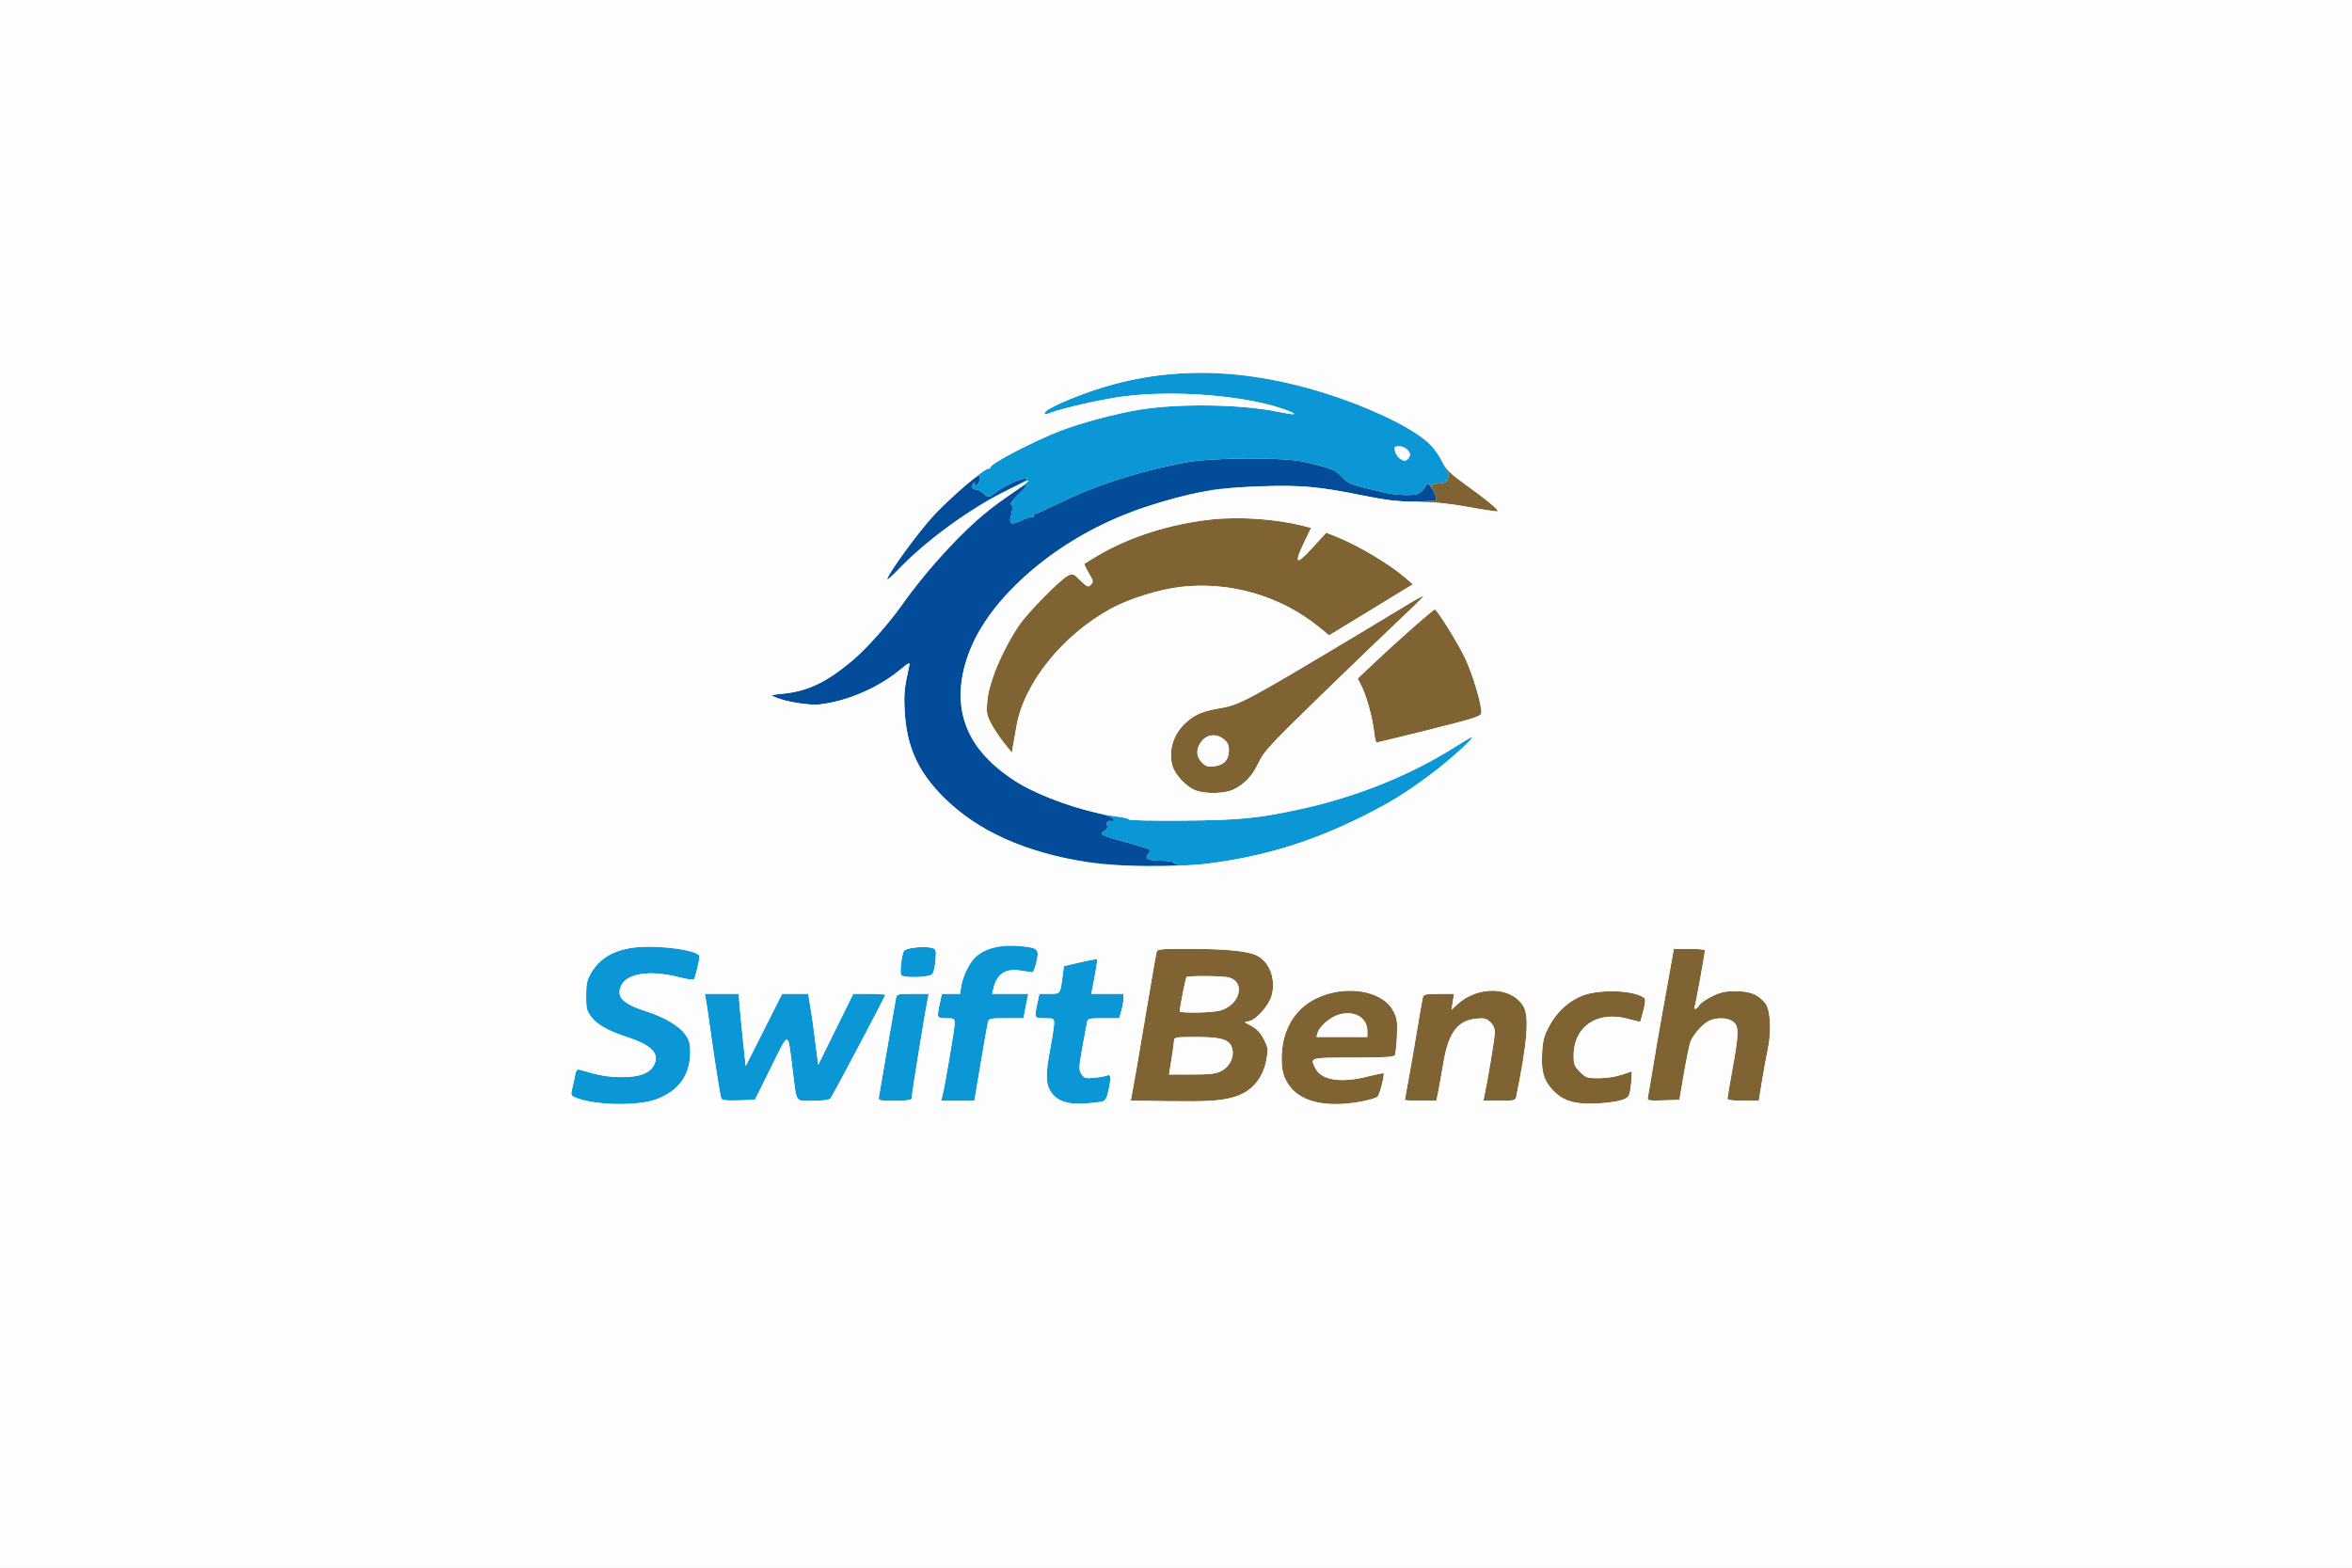
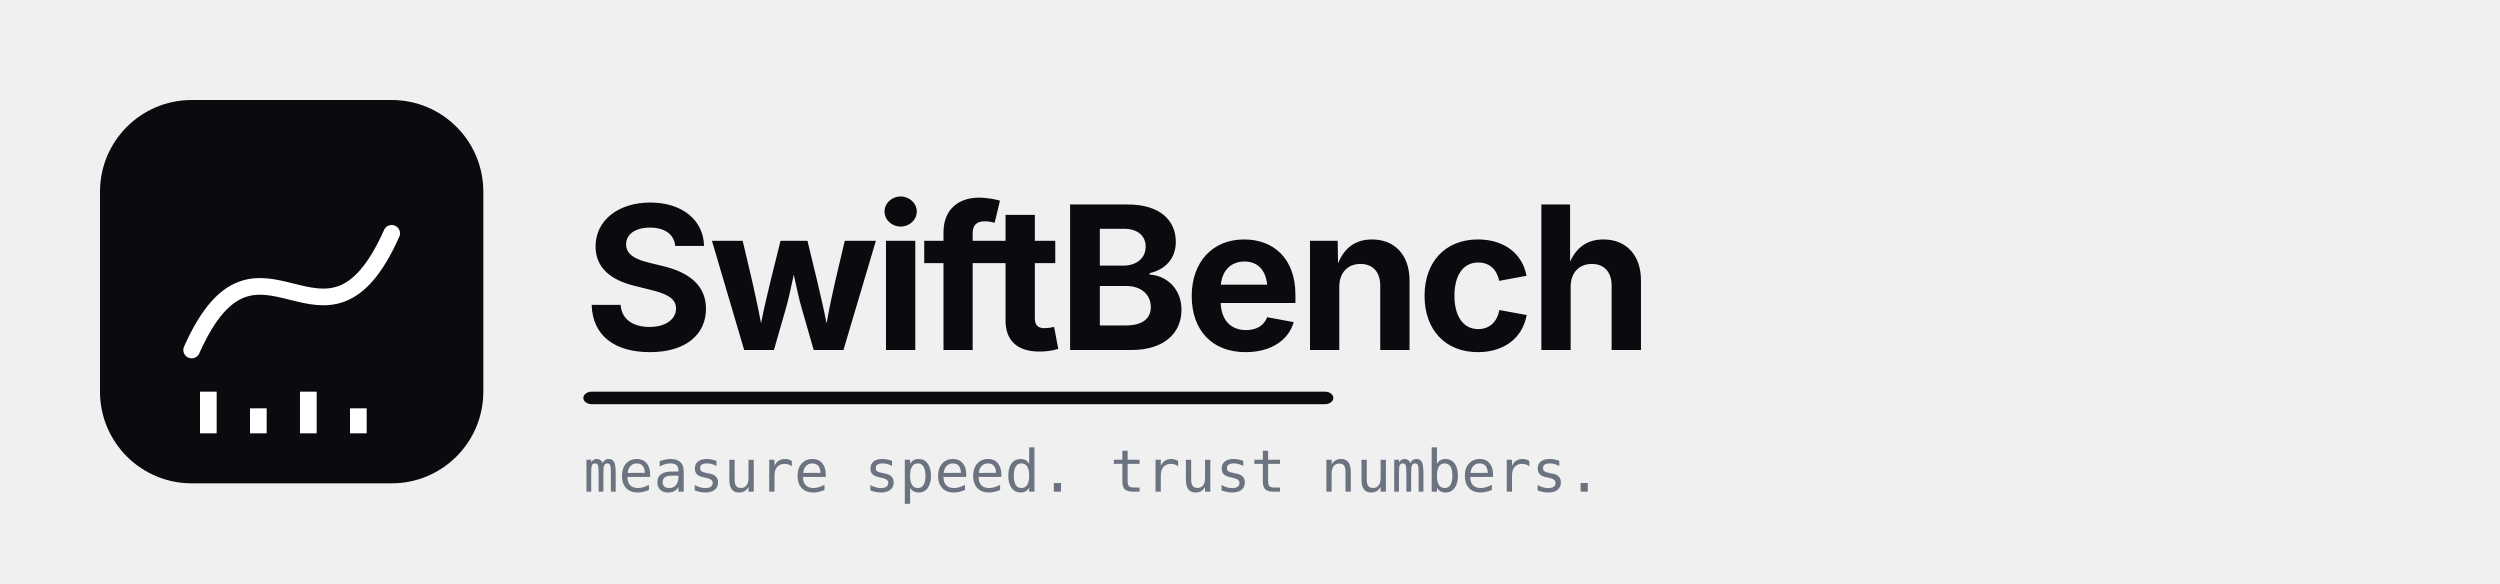
- <svg xmlns="http://www.w3.org/2000/svg" width="1254" height="836" viewBox="0 0 1254 836">
-   <g>
-     <path d="M 628.50 461.29 C629.60,461.55 621.95,461.78 611.50,461.79 C564.75,461.86 526.96,449.05 502.97,425.04 C489.52,411.58 483.47,398.28 482.38,379.81 C481.82,370.40 482.14,366.94 484.64,355.64 C485.26,352.86 485.11,352.92 478.89,357.96 C467.55,367.13 450.92,374.15 436.97,375.65 C431.33,376.25 419.33,374.33 413.50,371.89 C410.57,370.66 410.65,370.62 417.00,369.98 C430.67,368.62 440.35,364.05 454.35,352.34 C461.79,346.11 473.42,333.11 480.57,323.00 C492.58,306.03 507.91,288.65 520.77,277.40 C529.37,269.89 546.85,257.52 547.69,258.36 C547.95,258.61 545.88,260.98 543.09,263.61 C539.87,266.65 538.43,268.65 539.16,269.10 C539.97,269.60 540.01,270.91 539.32,273.66 C537.77,279.73 538.43,280.23 544.49,277.55 C547.44,276.24 550.11,275.44 550.42,275.76 C550.74,276.07 551.00,275.81 551.00,275.17 C551.00,274.52 551.45,274.00 551.99,274.00 C552.54,274.00 558.95,271.10 566.24,267.56 C584.99,258.45 608.74,250.91 632.50,246.54 C646.78,243.91 684.77,243.78 695.50,246.32 C710.19,249.81 712.08,250.56 715.45,254.24 C719.02,258.13 719.66,258.37 739.26,262.90 C741.88,263.50 746.70,264.00 749.97,264.00 C754.93,264.00 756.31,263.60 758.35,261.56 C759.69,260.22 760.54,258.87 760.23,258.56 C759.92,258.25 760.30,258.01 761.08,258.01 C762.71,258.02 766.68,265.65 765.62,266.71 C765.23,267.10 759.87,267.43 753.71,267.44 C745.00,267.46 739.04,266.76 727.00,264.30 C703.41,259.49 693.78,258.61 672.34,259.33 C661.98,259.67 650.12,260.58 646.00,261.35 C600.00,269.92 564.96,287.48 538.23,315.36 C515.88,338.69 507.33,364.92 514.99,386.72 C522.55,408.23 547.77,424.89 586.42,433.90 C590.22,434.78 593.53,436.08 593.76,436.79 C594.00,437.49 593.81,438.00 593.34,437.91 C590.80,437.46 589.81,438.15 590.29,440.01 C590.64,441.35 590.17,442.37 588.88,443.06 C585.92,444.65 587.21,445.51 596.22,447.96 C600.77,449.20 606.67,450.89 609.31,451.71 C614.01,453.17 614.08,453.25 612.35,455.16 C609.91,457.86 611.84,458.96 619.05,458.98 C622.10,458.99 625.03,459.41 625.55,459.90 C626.07,460.40 627.40,461.02 628.50,461.29 ZM 499.00 285.80 C493.77,289.96 485.79,297.05 481.25,301.55 C476.71,306.06 473.00,309.36 473.00,308.90 C473.00,306.34 490.79,282.20 498.92,273.72 C506.88,265.43 517.45,256.09 521.58,253.71 C522.79,253.02 522.83,255.84 521.64,257.77 C520.64,259.39 518.67,259.37 519.60,257.75 C520.00,257.06 519.94,256.85 519.46,257.28 C517.78,258.81 518.17,261.00 520.13,261.00 C521.20,261.00 523.05,261.90 524.23,263.00 C526.93,265.51 527.23,265.50 530.67,262.73 C534.42,259.71 542.90,255.58 545.90,255.31 L 548.31 255.10 L 546.19 256.58 C545.02,257.40 540.56,259.71 536.28,261.72 C526.11,266.50 510.85,276.35 499.00,285.80 Z" fill="rgb(3,76,154)" />
-     <path d="M 763.45 260.39 C762.59,259.04 761.68,258.02 761.08,258.01 C760.30,258.01 759.92,258.25 760.23,258.56 C760.54,258.87 759.69,260.22 758.35,261.56 C756.31,263.60 754.93,264.00 749.97,264.00 C746.70,264.00 741.88,263.50 739.26,262.90 C719.66,258.37 719.02,258.13 715.45,254.24 C712.08,250.56 710.19,249.81 695.50,246.32 C684.77,243.78 646.78,243.91 632.50,246.54 C608.74,250.91 584.99,258.45 566.24,267.56 C558.95,271.10 552.54,274.00 551.99,274.00 C551.45,274.00 551.00,274.52 551.00,275.17 C551.00,275.81 550.74,276.07 550.42,275.76 C550.11,275.44 547.44,276.24 544.49,277.55 C538.43,280.23 537.77,279.73 539.32,273.66 C540.01,270.91 539.97,269.60 539.16,269.10 C538.43,268.65 539.87,266.65 543.09,263.61 C545.88,260.98 547.95,258.61 547.69,258.36 C547.35,258.01 544.20,259.89 540.03,262.74 C552.70,253.83 550.85,254.48 535.34,262.37 C523.72,268.28 511.00,276.52 499.78,285.18 C511.51,275.93 526.33,266.40 536.28,261.72 C540.56,259.71 545.02,257.40 546.19,256.58 L 548.31 255.10 L 545.90 255.31 C542.90,255.58 534.42,259.71 530.67,262.73 C527.23,265.50 526.93,265.51 524.23,263.00 C523.05,261.90 521.20,261.00 520.13,261.00 C518.17,261.00 517.78,258.81 519.46,257.28 C519.94,256.85 520.00,257.06 519.60,257.75 C518.67,259.37 520.64,259.39 521.64,257.77 C522.83,255.84 522.79,253.02 521.58,253.71 C520.46,254.36 518.88,255.51 517.00,257.01 C521.88,252.92 525.80,250.00 526.72,250.00 C527.42,250.00 528.00,249.66 528.00,249.25 C528.01,247.26 551.48,235.04 565.76,229.59 C576.62,225.45 594.33,220.71 607.00,218.56 C627.78,215.04 661.73,215.51 681.32,219.58 C690.54,221.50 692.49,221.29 686.66,219.01 C666.20,211.02 626.06,207.66 597.78,211.56 C587.03,213.04 566.70,217.63 560.68,219.92 C557.29,221.22 557.00,221.24 557.00,220.16 C557.00,217.83 578.75,208.90 595.01,204.56 C637.34,193.25 686.74,198.91 735.36,220.64 C754.79,229.32 764.96,237.13 769.14,246.59 C770.19,248.97 771.45,251.16 771.94,251.46 C772.43,251.76 772.50,253.24 772.10,254.75 C771.47,257.12 770.79,257.54 767.18,257.81 C763.62,258.07 762.64,258.38 763.45,260.39 ZM 411.11 569.13 L 402.50 586.50 L 393.73 586.79 C387.25,587.00 384.86,586.74 384.56,585.79 C383.87,583.58 381.08,566.13 378.99,551.00 C377.89,543.03 376.72,535.04 376.39,533.25 L 375.78 530.00 L 393.82 530.00 L 394.52 538.25 C394.90,542.79 395.75,551.45 396.40,557.50 L 397.59 568.50 L 417.01 530.00 L 430.91 530.00 L 431.52 533.75 C431.86,535.81 432.33,538.62 432.56,540.00 C433.00,542.58 433.10,543.32 435.08,558.67 L 436.26 567.83 L 445.59 548.92 L 454.92 530.00 L 463.46 530.00 C468.16,530.00 472.00,530.25 472.00,530.55 C472.00,531.35 443.98,584.29 442.78,585.75 C442.11,586.57 438.87,587.00 433.40,587.00 C432.48,587.00 431.66,587.02 430.92,587.03 C428.51,587.09 427.02,587.12 426.01,586.44 C424.06,585.12 423.92,581.14 422.47,569.50 C421.23,559.66 420.82,554.65 419.57,554.43 C418.45,554.23 416.65,557.89 412.98,565.35 C412.40,566.52 411.78,567.78 411.11,569.13 ZM 628.50 461.29 C627.40,461.02 626.07,460.40 625.55,459.90 C625.03,459.41 622.10,458.99 619.05,458.98 C611.84,458.96 609.91,457.86 612.35,455.16 C614.08,453.25 614.01,453.17 609.31,451.71 C606.67,450.89 600.77,449.20 596.22,447.96 C587.21,445.51 585.92,444.65 588.88,443.06 C590.17,442.37 590.64,441.35 590.29,440.01 C589.81,438.15 590.80,437.46 593.34,437.91 C593.81,438.00 594.00,437.49 593.76,436.79 C593.53,436.08 590.22,434.78 586.42,433.90 C575.66,431.39 565.94,428.29 557.35,424.65 C569.84,429.82 584.85,434.17 596.25,435.54 C599.41,435.92 602.00,436.59 602.00,437.04 C602.00,437.48 614.94,437.74 630.75,437.61 C661.32,437.35 671.08,436.39 694.00,431.35 C723.34,424.90 751.87,413.41 775.36,398.59 C780.23,395.52 784.49,393.00 784.82,393.00 C786.54,393.00 773.13,405.20 763.50,412.41 C749.33,423.01 741.41,427.90 725.89,435.63 C699.23,448.91 674.02,456.62 644.70,460.45 C628.21,462.61 596.16,462.39 581.00,460.02 C577.90,459.53 574.88,459.00 571.92,458.41 C547.65,453.95 527.05,445.15 511.11,432.34 C508.25,430.04 505.53,427.61 502.97,425.04 C505.53,427.60 508.24,430.03 511.11,432.34 C526.67,444.83 546.73,453.43 571.92,458.41 C584.22,460.67 597.46,461.81 611.50,461.79 C621.95,461.78 629.60,461.55 628.50,461.29 ZM 350.42 586.04 C340.18,590.04 316.25,589.52 306.34,585.09 C304.41,584.23 304.28,583.73 305.12,580.31 C305.63,578.22 306.33,575.03 306.66,573.23 C307.11,570.83 307.70,570.08 308.88,570.42 C319.93,573.62 323.72,574.30 330.99,574.39 C340.84,574.52 346.62,572.35 348.82,567.71 C351.70,561.65 347.31,557.26 334.09,552.95 C324.40,549.80 318.43,546.43 315.31,542.34 C312.80,539.05 312.50,537.84 312.50,531.08 C312.50,524.84 312.94,522.72 315.00,519.09 C320.51,509.38 330.63,504.76 346.23,504.85 C359.66,504.93 373.00,507.54 373.00,510.08 C373.00,511.81 370.62,521.56 370.02,522.26 C369.67,522.68 365.85,522.11 361.53,521.01 C346.34,517.12 333.84,519.14 331.03,525.92 C328.56,531.88 332.16,535.38 345.00,539.49 C354.06,542.38 362.06,547.10 365.15,551.37 C367.49,554.59 368.00,556.33 368.00,560.97 C368.00,573.10 362.13,581.47 350.42,586.04 ZM 522.83 567.25 L 519.51 587.00 L 501.78 587.00 L 502.48 584.25 C503.86,578.78 509.00,548.43 509.00,545.75 C509.00,543.16 508.74,543.00 504.50,543.00 C499.44,543.00 499.40,542.91 501.08,535.05 L 502.17 530.00 L 511.82 530.00 L 512.53 525.75 C513.35,520.82 516.30,514.51 519.36,511.15 C524.10,505.96 532.98,503.52 543.66,504.50 C553.50,505.40 554.21,506.08 552.62,513.00 C551.92,516.03 550.93,518.49 550.42,518.48 C549.92,518.46 547.35,518.10 544.72,517.66 C536.06,516.23 531.58,519.07 529.62,527.25 L 528.96 530.00 L 548.25 530.00 L 547.56 533.25 C547.18,535.04 546.62,537.96 546.30,539.75 L 545.74 543.00 L 536.48 543.00 C527.70,543.00 527.19,543.12 526.69,545.25 C526.39,546.49 524.66,556.39 522.83,567.25 ZM 587.69 587.39 C586.48,587.72 582.58,588.20 579.00,588.45 C568.97,589.17 563.28,587.15 559.95,581.69 C557.46,577.60 557.47,572.27 560.00,559.00 C561.10,553.23 562.00,547.27 562.00,545.75 C562.00,543.12 561.79,543.00 557.00,543.00 C551.38,543.00 551.38,543.00 553.08,535.05 L 554.17 530.00 L 559.47 530.00 L 559.78 530.00 C562.06,530.00 563.39,530.00 564.26,529.37 C565.54,528.43 565.81,526.10 566.56,520.35 L 567.23 515.20 L 575.87 513.19 C580.61,512.09 584.67,511.35 584.89,511.56 C585.22,511.89 584.42,516.92 582.38,527.25 L 581.84 530.00 L 599.00 530.00 L 599.00 532.63 C599.00,534.08 598.48,537.01 597.84,539.13 L 596.68 543.00 L 588.36 543.00 C580.54,543.00 580.01,543.14 579.54,545.25 C579.27,546.49 578.14,552.65 577.03,558.93 C575.17,569.47 575.14,570.56 576.60,572.80 C578.03,574.98 578.72,575.18 583.35,574.75 C586.18,574.48 589.29,573.93 590.25,573.52 C592.36,572.63 592.51,574.51 590.94,581.85 C590.13,585.60 589.35,586.94 587.69,587.39 ZM 486.02 585.75 C486.00,586.65 483.55,587.00 477.14,587.00 C468.51,587.00 468.29,586.94 468.64,584.75 C469.54,579.22 477.14,535.22 477.62,532.75 C478.16,530.01 478.18,530.00 486.66,530.00 L 495.16 530.00 L 494.60 532.75 C493.12,540.11 486.05,583.76 486.02,585.75 ZM 497.07 519.42 C495.51,521.29 481.56,521.72 480.45,519.92 C479.64,518.61 480.76,509.01 481.95,507.08 C482.94,505.48 492.48,504.40 496.57,505.43 C499.14,506.07 499.22,506.30 498.81,511.96 C498.58,515.19 497.79,518.54 497.07,519.42 ZM 746.35 244.54 C748.78,246.23 749.93,246.05 751.39,243.75 C752.81,241.49 749.53,238.00 745.98,238.00 C743.63,238.00 743.34,238.33 743.76,240.53 C744.03,241.92 745.19,243.72 746.35,244.54 ZM 537.66 414.06 C526.74,406.55 519.17,397.70 515.39,387.80 C519.27,397.43 526.67,406.11 537.66,414.06 ZM 548.93 305.14 C560.67,294.88 573.84,286.30 588.61,279.30 C573.98,286.36 560.41,295.26 548.93,305.14 ZM 502.60 269.99 C501.34,271.24 500.10,272.49 498.92,273.72 C494.96,277.85 488.72,285.68 483.36,292.93 C488.47,285.94 494.31,278.51 497.99,274.64 C499.36,273.19 500.93,271.61 502.60,269.99 ZM 642.34 262.05 C643.55,261.81 644.77,261.58 646.00,261.35 C648.56,260.87 654.11,260.34 660.43,259.92 C653.94,260.38 648.12,261.05 642.34,262.05 ZM 473.02 308.94 C473.21,309.07 475.20,307.36 477.98,304.73 C475.19,307.69 473.00,309.62 473.00,309.08 C473.00,309.04 473.01,308.99 473.02,308.94 ZM 536.29 265.35 C532.61,267.98 528.59,271.00 525.11,273.79 C528.07,271.29 530.90,269.09 533.52,267.27 C534.49,266.60 535.42,265.96 536.29,265.35 ZM 512.71 363.22 C513.46,357.40 515.11,351.47 517.64,345.53 C517.46,345.97 517.29,346.41 517.12,346.84 C514.92,352.56 513.44,358.01 512.71,363.22 ZM 765.66 266.67 C765.99,266.24 765.71,265.01 765.13,263.62 C765.80,265.01 766.05,266.28 765.69,266.64 C765.68,266.65 765.67,266.66 765.66,266.67 ZM 482.52 320.28 C481.86,321.19 481.21,322.09 480.57,323.00 C478.55,325.86 476.16,328.95 473.62,332.05 C476.16,328.95 478.55,325.86 480.57,323.00 C481.21,322.10 481.86,321.19 482.52,320.28 Z" fill="rgb(11,150,214)" />
-     <path d="M 542.00 387.00 C541.36,390.58 540.54,395.28 540.17,397.46 L 539.50 401.42 L 535.15 395.96 C532.75,392.96 529.66,388.27 528.27,385.54 C526.06,381.18 525.83,379.77 526.37,373.92 C527.33,363.61 534.40,346.73 543.31,333.50 C547.85,326.77 565.04,309.27 569.28,307.07 C571.93,305.69 572.20,305.79 576.03,309.53 C579.68,313.09 580.14,313.28 581.61,311.82 C583.08,310.35 582.98,309.83 580.48,305.56 C578.98,303.00 577.92,300.78 578.13,300.62 C578.33,300.46 581.23,298.70 584.56,296.71 C601.99,286.29 624.05,279.26 646.68,276.93 C661.15,275.44 680.63,276.82 694.30,280.30 L 699.02 281.51 L 695.51 288.84 C689.74,300.88 690.83,301.80 699.57,292.29 L 707.11 284.07 L 712.05 286.02 C723.92,290.70 740.59,300.61 749.40,308.22 L 753.29 311.59 L 708.65 338.82 L 703.19 334.38 C682.82,317.78 655.70,309.92 629.43,312.98 C617.84,314.34 601.80,319.36 592.16,324.67 C566.46,338.80 546.08,364.12 542.00,387.00 ZM 657.60 585.12 C650.24,587.11 643.81,587.50 623.18,587.23 L 602.85 586.96 L 603.41 584.23 C604.16,580.54 607.11,563.39 611.96,534.50 C614.18,521.30 616.23,509.49 616.52,508.25 C617.03,506.02 617.19,506.00 635.08,506.00 C653.66,506.00 665.54,507.21 670.13,509.57 C677.02,513.12 680.37,522.20 678.01,530.95 C676.67,535.94 670.09,543.51 666.27,544.47 L 663.61 545.14 L 667.55 547.32 C670.28,548.83 672.24,551.00 673.91,554.36 C676.15,558.88 676.24,559.63 675.17,565.35 C673.31,575.39 666.90,582.60 657.60,585.12 ZM 657.50 421.09 C653.00,423.19 643.66,423.48 638.06,421.70 C632.84,420.03 626.41,413.31 625.00,408.04 C622.83,399.93 625.77,391.04 632.62,385.03 C637.43,380.81 641.23,379.26 651.05,377.55 C661.03,375.81 665.47,373.42 723.50,338.64 C733.40,332.71 745.44,325.45 750.25,322.52 C755.06,319.58 759.00,317.48 759.00,317.84 C759.00,318.20 753.26,323.87 746.25,330.43 C739.24,337.00 720.14,355.37 703.81,371.26 C677.15,397.20 673.81,400.80 671.11,406.59 C667.75,413.75 663.51,418.28 657.50,421.09 ZM 762.05 389.14 C746.96,392.91 734.30,396.00 733.93,396.00 C733.56,396.00 732.96,393.34 732.59,390.09 C731.74,382.60 728.54,370.98 725.90,365.81 L 723.87 361.82 L 733.86 352.39 C745.34,341.56 764.15,325.00 764.96,325.01 C766.12,325.02 776.72,341.94 780.83,350.36 C785.10,359.08 790.34,376.68 789.78,380.39 C789.54,381.98 785.26,383.34 762.05,389.14 ZM 897.81 572.50 L 895.42 586.50 L 886.79 586.79 C878.95,587.05 878.20,586.91 878.56,585.29 C878.78,584.30 880.10,576.53 881.50,568.00 C882.90,559.47 884.67,549.12 885.43,545.00 C886.18,540.88 888.07,530.41 889.61,521.75 L 892.42 506.00 L 900.71 506.00 C905.27,506.00 909.00,506.34 908.99,506.75 C908.97,508.79 903.95,536.27 903.45,537.07 C903.14,537.58 903.34,538.00 903.91,538.00 C904.47,538.00 905.39,537.13 905.96,536.08 C906.53,535.02 909.56,532.89 912.71,531.35 C917.33,529.09 919.79,528.56 925.49,528.56 C933.36,528.56 937.74,530.41 941.40,535.32 C943.99,538.80 944.54,550.34 942.55,559.50 C941.83,562.80 940.45,570.34 939.48,576.25 L 937.72 587.00 L 929.36 587.00 C924.17,587.00 921.00,586.60 921.00,585.95 C921.00,585.37 922.20,578.28 923.66,570.20 C927.13,551.02 927.20,547.39 924.14,544.91 C921.30,542.61 915.08,542.39 911.10,544.45 C907.54,546.29 902.73,551.74 901.30,555.55 C900.70,557.17 899.12,564.80 897.81,572.50 ZM 724.91 587.59 C707.61,590.64 694.37,587.83 688.01,579.74 C684.17,574.86 683.06,570.68 683.39,562.37 C683.94,548.92 690.39,538.16 701.19,532.70 C716.71,524.86 736.96,527.92 742.79,539.00 C744.89,542.98 745.12,544.55 744.80,552.50 C744.59,557.45 744.08,562.06 743.66,562.75 C743.08,563.69 737.51,564.00 721.44,564.00 L 720.08 564.00 C705.51,564.00 700.73,564.00 700.03,565.68 C699.69,566.51 700.33,567.74 701.28,569.57 C701.33,569.68 701.39,569.80 701.46,569.91 C704.66,576.11 715.23,577.65 729.51,574.00 C733.81,572.90 737.49,572.16 737.68,572.35 C738.35,573.02 735.67,583.50 734.50,584.80 C733.85,585.52 729.54,586.77 724.91,587.59 ZM 766.81 582.25 L 765.83 587.00 L 757.42 587.00 C752.79,587.00 749.00,586.80 749.00,586.55 C749.00,586.30 749.87,581.47 750.94,575.80 C752.01,570.14 754.06,558.30 755.51,549.50 C756.95,540.70 758.36,532.71 758.64,531.75 C759.06,530.27 760.38,530.00 767.20,530.00 L 775.26 530.00 L 774.58 534.23 L 773.90 538.47 L 776.70 535.84 C787.81,525.43 805.94,525.89 812.29,536.75 C815.42,542.12 814.29,556.15 808.42,584.75 C807.99,586.87 807.48,587.00 799.40,587.00 L 790.84 587.00 L 791.44 584.25 C793.27,575.78 797.00,553.15 797.00,550.48 C797.00,548.45 796.14,546.54 794.55,545.04 C792.48,543.10 791.32,542.81 787.17,543.21 C777.08,544.18 772.23,550.72 769.53,567.00 C768.57,572.78 767.35,579.64 766.81,582.25 ZM 864.69 586.62 C862.59,587.34 856.97,588.16 852.19,588.43 C839.49,589.15 832.93,587.10 827.25,580.64 C822.92,575.70 821.69,571.10 822.19,561.62 C822.55,554.80 823.15,552.49 825.98,547.18 C830.08,539.49 836.32,533.80 843.85,530.88 C852.94,527.35 871.44,528.06 876.60,532.13 C877.39,532.75 877.29,534.61 876.24,538.75 C875.44,541.91 874.65,544.64 874.49,544.82 C874.33,544.99 871.82,544.43 868.92,543.57 C852.15,538.59 839.09,547.02 839.02,562.85 C839.00,567.61 839.37,568.57 842.40,571.60 C845.61,574.81 846.17,575.00 852.65,574.97 C856.59,574.95 861.73,574.16 864.75,573.12 L 870.00 571.31 L 869.94 574.40 C869.91,576.11 869.57,579.25 869.19,581.40 C868.59,584.79 868.00,585.47 864.69,586.62 ZM 624.62 564.75 L 623.28 573.00 L 635.39 573.00 C644.92,573.00 648.25,572.62 651.00,571.25 C655.40,569.05 657.98,564.18 657.10,559.75 C656.04,554.47 651.83,553.00 637.75,553.00 C627.23,553.00 626.00,553.18 625.98,554.75 C625.97,555.71 625.36,560.21 624.62,564.75 ZM 629.02 539.25 C628.99,540.41 645.99,540.13 650.50,538.90 C661.04,536.03 664.32,523.81 655.24,521.27 C652.06,520.38 633.44,520.22 632.59,521.08 C632.11,521.56 629.07,536.98 629.02,539.25 ZM 763.45 260.39 C762.64,258.38 763.62,258.07 767.18,257.81 C770.79,257.54 771.47,257.12 772.10,254.75 C772.50,253.24 772.43,251.76 771.94,251.46 C771.46,251.17 770.23,249.04 769.19,246.70 C771.36,250.69 773.68,252.89 781.01,258.17 C792.99,266.77 799.60,272.30 798.40,272.70 C797.88,272.87 790.94,271.83 782.98,270.38 C772.78,268.53 764.66,267.71 755.50,267.60 C750.96,267.55 747.24,267.38 743.43,266.99 C746.81,267.32 750.01,267.45 753.71,267.44 C759.87,267.43 765.23,267.10 765.62,266.71 C765.63,266.70 765.65,266.68 765.66,266.67 C765.67,266.66 765.68,266.65 765.69,266.64 C766.05,266.28 765.80,265.01 765.13,263.62 C764.69,262.55 764.09,261.38 763.45,260.39 ZM 702.51 550.75 L 701.87 553.00 L 729.00 553.00 L 729.00 549.72 C729.00,542.71 722.31,538.76 714.13,540.96 C709.43,542.23 703.53,547.20 702.51,550.75 ZM 641.26 407.06 C643.01,408.71 644.35,409.06 647.40,408.66 C652.50,407.99 655.01,405.38 655.19,400.54 C655.31,397.48 654.77,396.20 652.61,394.34 C648.17,390.52 642.21,391.75 639.47,397.06 C637.54,400.79 638.14,404.11 641.26,407.06 ZM 620.67 199.86 C640.35,197.69 660.55,198.81 681.73,203.22 C660.76,198.96 640.19,197.81 620.67,199.86 ZM 765.07 240.05 C762.33,236.72 758.64,233.54 753.80,230.37 C757.68,232.82 760.76,235.16 762.78,237.26 C763.45,237.95 764.25,238.93 765.07,240.05 ZM 576.00 210.68 C580.22,209.09 584.44,207.66 588.68,206.39 C581.25,208.68 573.42,211.58 567.41,214.16 C569.99,213.03 572.90,211.84 576.00,210.68 Z" fill="rgb(127,99,50)" />
-     <path d="M 0.00 418.00 L 0.00 0.00 L 627.00 0.00 L 1254.00 0.00 L 1254.00 418.00 L 1254.00 836.00 L 627.00 836.00 L 0.00 836.00 L 0.00 418.00 ZM 350.42 586.04 C362.13,581.47 368.00,573.10 368.00,560.97 C368.00,556.33 367.49,554.59 365.15,551.37 C362.06,547.10 354.06,542.38 345.00,539.49 C332.16,535.38 328.56,531.88 331.03,525.92 C333.84,519.14 346.34,517.12 361.53,521.01 C365.85,522.11 369.67,522.68 370.02,522.26 C370.62,521.56 373.00,511.81 373.00,510.08 C373.00,507.54 359.66,504.93 346.23,504.85 C330.63,504.76 320.51,509.38 315.00,519.09 C312.94,522.72 312.50,524.84 312.50,531.08 C312.50,537.84 312.80,539.05 315.31,542.34 C318.43,546.43 324.40,549.80 334.09,552.95 C347.31,557.26 351.70,561.65 348.82,567.71 C346.62,572.35 340.84,574.52 330.99,574.39 C323.72,574.30 319.93,573.62 308.88,570.42 C307.70,570.08 307.11,570.83 306.66,573.23 C306.33,575.03 305.63,578.22 305.12,580.31 C304.28,583.73 304.41,584.23 306.34,585.09 C316.25,589.52 340.18,590.04 350.42,586.04 ZM 587.69 587.39 C589.35,586.94 590.13,585.60 590.94,581.85 C592.51,574.51 592.36,572.63 590.25,573.52 C589.29,573.93 586.18,574.48 583.35,574.75 C578.72,575.18 578.03,574.98 576.60,572.80 C575.14,570.56 575.17,569.47 577.03,558.93 C578.14,552.65 579.27,546.49 579.54,545.25 C580.01,543.14 580.54,543.00 588.36,543.00 L 596.68 543.00 L 597.84 539.13 C598.48,537.01 599.00,534.08 599.00,532.63 L 599.00 530.00 L 590.42 530.00 L 581.84 530.00 L 582.38 527.25 C584.42,516.92 585.22,511.89 584.89,511.56 C584.67,511.35 580.61,512.09 575.87,513.19 L 567.23 515.20 L 566.56 520.35 C565.28,530.18 565.41,530.00 559.47,530.00 L 554.17 530.00 L 553.08 535.05 C551.38,543.00 551.38,543.00 557.00,543.00 C561.79,543.00 562.00,543.12 562.00,545.75 C562.00,547.27 561.10,553.23 560.00,559.00 C557.47,572.27 557.46,577.60 559.95,581.69 C563.28,587.15 568.97,589.17 579.00,588.45 C582.58,588.20 586.48,587.72 587.69,587.39 ZM 724.91 587.59 C729.54,586.77 733.85,585.52 734.50,584.80 C735.67,583.50 738.35,573.02 737.68,572.35 C737.49,572.16 733.81,572.90 729.51,574.00 C715.23,577.65 704.66,576.11 701.46,569.91 C698.33,563.88 697.93,564.00 721.44,564.00 C737.51,564.00 743.08,563.69 743.66,562.75 C744.08,562.06 744.59,557.45 744.80,552.50 C745.12,544.55 744.89,542.98 742.79,539.00 C736.96,527.92 716.71,524.86 701.19,532.70 C690.39,538.16 683.94,548.92 683.39,562.37 C683.06,570.68 684.17,574.86 688.01,579.74 C694.37,587.83 707.61,590.64 724.91,587.59 ZM 864.69 586.62 C868.00,585.47 868.59,584.79 869.19,581.40 C869.57,579.25 869.91,576.11 869.94,574.40 L 870.00 571.31 L 864.75 573.12 C861.73,574.16 856.59,574.95 852.65,574.97 C846.17,575.00 845.61,574.81 842.40,571.60 C839.37,568.57 839.00,567.61 839.02,562.85 C839.09,547.02 852.15,538.59 868.92,543.57 C871.82,544.43 874.33,544.99 874.49,544.82 C874.65,544.64 875.44,541.91 876.24,538.75 C877.29,534.61 877.39,532.75 876.60,532.13 C871.44,528.06 852.94,527.35 843.85,530.88 C836.32,533.80 830.08,539.49 825.98,547.18 C823.15,552.49 822.55,554.80 822.19,561.62 C821.69,571.10 822.92,575.70 827.25,580.64 C832.93,587.10 839.49,589.15 852.19,588.43 C856.97,588.16 862.59,587.34 864.69,586.62 ZM 657.60 585.12 C666.90,582.60 673.31,575.39 675.17,565.35 C676.24,559.63 676.15,558.88 673.91,554.36 C672.24,551.00 670.28,548.83 667.55,547.32 L 663.61 545.14 L 666.27 544.47 C670.09,543.51 676.67,535.94 678.01,530.95 C680.37,522.20 677.02,513.12 670.13,509.57 C665.54,507.21 653.66,506.00 635.08,506.00 C617.19,506.00 617.03,506.02 616.52,508.25 C616.23,509.49 614.18,521.30 611.96,534.50 C607.11,563.39 604.16,580.54 603.41,584.23 L 602.85 586.96 L 623.18 587.23 C643.81,587.50 650.24,587.11 657.60,585.12 ZM 411.11 569.13 C420.86,549.48 419.96,549.45 422.47,569.50 C424.91,589.01 423.65,587.00 433.40,587.00 C438.87,587.00 442.11,586.57 442.78,585.75 C443.98,584.29 472.00,531.35 472.00,530.55 C472.00,530.25 468.16,530.00 463.46,530.00 L 454.92 530.00 L 445.59 548.92 L 436.26 567.83 L 435.08 558.67 C433.10,543.32 433.00,542.58 432.56,540.00 C432.33,538.62 431.86,535.81 431.52,533.75 L 430.91 530.00 L 423.96 530.00 L 417.01 530.00 L 407.30 549.25 L 397.59 568.50 L 396.40 557.50 C395.75,551.45 394.90,542.79 394.52,538.25 L 393.82 530.00 L 384.80 530.00 L 375.78 530.00 L 376.39 533.25 C376.72,535.04 377.89,543.03 378.99,551.00 C381.08,566.13 383.87,583.58 384.56,585.79 C384.86,586.74 387.25,587.00 393.73,586.79 L 402.50 586.50 L 411.11 569.13 ZM 486.02 585.75 C486.05,583.76 493.12,540.11 494.60,532.75 L 495.16 530.00 L 486.66 530.00 C478.18,530.00 478.16,530.01 477.62,532.75 C477.14,535.22 469.54,579.22 468.64,584.75 C468.29,586.94 468.51,587.00 477.14,587.00 C483.55,587.00 486.00,586.65 486.02,585.75 ZM 522.83 567.25 C524.66,556.39 526.39,546.49 526.69,545.25 C527.19,543.12 527.70,543.00 536.48,543.00 L 545.74 543.00 L 546.30 539.75 C546.62,537.96 547.18,535.04 547.56,533.25 L 548.25 530.00 L 538.61 530.00 L 528.96 530.00 L 529.62 527.25 C531.58,519.07 536.06,516.23 544.72,517.66 C547.35,518.10 549.92,518.46 550.42,518.48 C550.93,518.49 551.92,516.03 552.62,513.00 C554.21,506.08 553.50,505.40 543.66,504.50 C532.98,503.52 524.10,505.96 519.36,511.15 C516.30,514.51 513.35,520.82 512.53,525.75 L 511.82 530.00 L 506.99 530.00 L 502.17 530.00 L 501.08 535.05 C499.40,542.91 499.44,543.00 504.50,543.00 C508.74,543.00 509.00,543.16 509.00,545.75 C509.00,548.43 503.86,578.78 502.48,584.25 L 501.78 587.00 L 510.65 587.00 L 519.51 587.00 L 522.83 567.25 ZM 766.81 582.25 C767.35,579.64 768.57,572.78 769.53,567.00 C772.23,550.72 777.08,544.18 787.17,543.21 C791.32,542.81 792.48,543.10 794.55,545.04 C796.14,546.54 797.00,548.45 797.00,550.48 C797.00,553.15 793.27,575.78 791.44,584.25 L 790.84 587.00 L 799.40 587.00 C807.48,587.00 807.99,586.87 808.42,584.75 C814.29,556.15 815.42,542.12 812.29,536.75 C805.94,525.89 787.81,525.43 776.70,535.84 L 773.90 538.47 L 774.58 534.23 L 775.26 530.00 L 767.20 530.00 C760.38,530.00 759.06,530.27 758.64,531.75 C758.36,532.71 756.95,540.70 755.51,549.50 C754.06,558.30 752.01,570.14 750.94,575.80 C749.87,581.47 749.00,586.30 749.00,586.55 C749.00,586.80 752.79,587.00 757.42,587.00 L 765.83 587.00 L 766.81 582.25 ZM 897.81 572.50 C899.12,564.80 900.70,557.17 901.30,555.55 C902.73,551.74 907.54,546.29 911.10,544.45 C915.08,542.39 921.30,542.61 924.14,544.91 C927.20,547.39 927.13,551.02 923.66,570.20 C922.20,578.28 921.00,585.37 921.00,585.95 C921.00,586.60 924.17,587.00 929.36,587.00 L 937.72 587.00 L 939.48 576.25 C940.45,570.34 941.83,562.80 942.55,559.50 C944.54,550.34 943.99,538.80 941.40,535.32 C937.74,530.41 933.36,528.56 925.49,528.56 C919.79,528.56 917.33,529.09 912.71,531.35 C909.56,532.89 906.53,535.02 905.96,536.08 C905.39,537.13 904.47,538.00 903.91,538.00 C903.34,538.00 903.14,537.58 903.45,537.07 C903.95,536.27 908.97,508.79 908.99,506.75 C909.00,506.34 905.27,506.00 900.71,506.00 L 892.42 506.00 L 889.61 521.75 C888.07,530.41 886.18,540.88 885.43,545.00 C884.67,549.12 882.90,559.47 881.50,568.00 C880.10,576.53 878.78,584.30 878.56,585.29 C878.20,586.91 878.95,587.05 886.79,586.79 L 895.42 586.50 L 897.81 572.50 ZM 497.07 519.42 C497.79,518.54 498.58,515.19 498.81,511.96 C499.22,506.30 499.14,506.07 496.57,505.43 C492.48,504.40 482.94,505.48 481.95,507.08 C480.76,509.01 479.64,518.61 480.45,519.92 C481.56,521.72 495.51,521.29 497.07,519.42 ZM 644.70 460.45 C674.02,456.62 699.23,448.91 725.89,435.63 C741.41,427.90 749.33,423.01 763.50,412.41 C773.13,405.20 786.54,393.00 784.82,393.00 C784.49,393.00 780.23,395.52 775.36,398.59 C751.87,413.41 723.34,424.90 694.00,431.35 C671.08,436.39 661.32,437.35 630.75,437.61 C614.94,437.74 602.00,437.48 602.00,437.04 C602.00,436.59 599.41,435.92 596.25,435.54 C578.72,433.43 552.65,424.29 540.32,415.93 C513.44,397.69 506.02,375.62 517.12,346.84 C529.01,316.00 567.99,284.25 611.19,270.20 C634.82,262.52 648.29,260.12 672.34,259.33 C693.78,258.61 703.40,259.49 727.00,264.30 C739.18,266.78 745.28,267.49 755.50,267.60 C764.66,267.71 772.78,268.53 782.98,270.38 C790.94,271.83 797.88,272.87 798.40,272.70 C799.60,272.30 792.99,266.77 781.01,258.17 C773.28,252.61 771.13,250.46 768.84,246.04 C767.31,243.08 764.59,239.13 762.78,237.26 C755.81,230.03 736.38,219.99 714.87,212.50 C664.10,194.83 619.61,194.25 576.00,210.68 C565.47,214.64 557.00,218.87 557.00,220.16 C557.00,221.24 557.29,221.22 560.68,219.92 C566.70,217.63 587.03,213.04 597.78,211.56 C626.06,207.66 666.20,211.02 686.66,219.01 C692.49,221.29 690.54,221.50 681.32,219.58 C661.73,215.51 627.78,215.04 607.00,218.56 C594.33,220.71 576.62,225.45 565.76,229.59 C551.48,235.04 528.01,247.26 528.00,249.25 C528.00,249.66 527.42,250.00 526.72,250.00 C524.63,250.00 507.14,264.99 497.99,274.64 C490.27,282.77 473.00,306.57 473.00,309.08 C473.00,309.65 475.49,307.42 478.54,304.13 C491.75,289.86 515.21,272.62 535.34,262.37 C553.12,253.32 552.95,253.80 533.52,267.27 C518.20,277.90 495.77,301.51 480.57,323.00 C473.43,333.09 461.80,346.11 454.35,352.34 C440.35,364.05 430.67,368.62 417.00,369.98 C410.65,370.62 410.57,370.66 413.50,371.89 C419.33,374.33 431.33,376.25 436.97,375.65 C450.92,374.15 467.55,367.13 478.89,357.96 C485.11,352.92 485.26,352.86 484.64,355.64 C482.14,366.94 481.82,370.40 482.38,379.81 C483.47,398.28 489.52,411.58 502.97,425.04 C521.08,443.18 546.63,454.63 581.00,460.02 C596.16,462.39 628.21,462.61 644.70,460.45 ZM 657.50 421.09 C663.51,418.28 667.75,413.75 671.11,406.59 C673.81,400.80 677.15,397.20 703.81,371.26 C720.14,355.37 739.24,337.00 746.25,330.43 C753.26,323.87 759.00,318.20 759.00,317.84 C759.00,317.48 755.06,319.58 750.25,322.52 C745.44,325.45 733.40,332.71 723.50,338.64 C665.47,373.42 661.03,375.81 651.05,377.55 C641.23,379.26 637.43,380.81 632.62,385.03 C625.77,391.04 622.83,399.93 625.00,408.04 C626.41,413.31 632.84,420.03 638.06,421.70 C643.66,423.48 653.00,423.19 657.50,421.09 ZM 542.00 387.00 C546.08,364.12 566.46,338.80 592.16,324.67 C601.80,319.36 617.84,314.34 629.43,312.98 C655.70,309.92 682.82,317.78 703.19,334.38 L 708.65 338.82 L 730.97 325.21 L 753.29 311.59 L 749.40 308.22 C740.59,300.61 723.92,290.70 712.05,286.02 L 707.11 284.07 L 699.57 292.29 C690.83,301.80 689.74,300.88 695.51,288.84 L 699.02 281.51 L 694.30 280.30 C680.63,276.82 661.15,275.44 646.68,276.93 C624.05,279.26 601.99,286.29 584.56,296.71 C581.23,298.70 578.33,300.46 578.13,300.62 C577.92,300.78 578.98,303.00 580.48,305.56 C582.98,309.83 583.08,310.35 581.61,311.82 C580.14,313.28 579.68,313.09 576.03,309.53 C572.20,305.79 571.93,305.69 569.28,307.07 C565.04,309.27 547.85,326.77 543.31,333.50 C534.40,346.73 527.33,363.61 526.37,373.92 C525.83,379.77 526.06,381.18 528.27,385.54 C529.66,388.27 532.75,392.96 535.15,395.96 L 539.50 401.42 L 540.17 397.46 C540.54,395.28 541.36,390.58 542.00,387.00 ZM 762.05 389.14 C785.26,383.34 789.54,381.98 789.78,380.39 C790.34,376.68 785.10,359.08 780.83,350.36 C776.72,341.94 766.12,325.02 764.96,325.01 C764.15,325.00 745.34,341.56 733.86,352.39 L 723.87 361.82 L 725.90 365.81 C728.54,370.98 731.74,382.60 732.59,390.09 C732.96,393.34 733.56,396.00 733.93,396.00 C734.30,396.00 746.96,392.91 762.05,389.14 ZM 702.51 550.75 C703.53,547.20 709.43,542.23 714.13,540.96 C722.31,538.76 729.00,542.71 729.00,549.72 L 729.00 553.00 L 715.43 553.00 L 701.87 553.00 L 702.51 550.75 ZM 624.62 564.75 C625.36,560.21 625.97,555.71 625.98,554.75 C626.00,553.18 627.23,553.00 637.75,553.00 C651.83,553.00 656.04,554.47 657.10,559.75 C657.98,564.18 655.40,569.05 651.00,571.25 C648.25,572.62 644.92,573.00 635.39,573.00 L 623.28 573.00 L 624.62 564.75 ZM 629.02 539.25 C629.07,536.98 632.11,521.56 632.59,521.08 C633.44,520.22 652.06,520.38 655.24,521.27 C664.32,523.81 661.04,536.03 650.50,538.90 C645.99,540.13 628.99,540.41 629.02,539.25 ZM 746.35 244.54 C745.19,243.72 744.03,241.92 743.76,240.53 C743.34,238.33 743.63,238.00 745.98,238.00 C749.53,238.00 752.81,241.49 751.39,243.75 C749.93,246.05 748.78,246.23 746.35,244.54 ZM 641.26 407.06 C638.14,404.11 637.54,400.79 639.47,397.06 C642.21,391.75 648.17,390.52 652.61,394.34 C654.77,396.20 655.31,397.48 655.19,400.54 C655.01,405.38 652.50,407.99 647.40,408.66 C644.35,409.06 643.01,408.71 641.26,407.06 Z" fill="rgb(253,253,253)" />
+ <svg xmlns="http://www.w3.org/2000/svg" width="600" height="140" viewBox="0 0 600 140" fill="none">
+   <g transform="translate(24 24)">
+     <rect x="0" y="0" width="92" height="92" rx="22" fill="#0b0b0f" />
+     <path d="M22 60C38 24 54 68 70 32" stroke="#ffffff" stroke-width="4" stroke-linecap="round" />
+     <rect x="24" y="70" width="4" height="10" fill="#ffffff" />
+     <rect x="36" y="74" width="4" height="6" fill="#ffffff" />
+     <rect x="48" y="70" width="4" height="10" fill="#ffffff" />
+     <rect x="60" y="74" width="4" height="6" fill="#ffffff" />
  </g>
+   <text x="140" y="84" fill="#0b0b0f" font-size="48" font-weight="700" letter-spacing="-1.3" font-family="Inter, JetBrains Mono, system-ui, -apple-system, sans-serif">
+     SwiftBench
+   </text>
+   <rect x="140" y="94" width="180" height="3" rx="2" fill="#0b0b0f" />
+   <text x="140" y="118" fill="#6b7280" font-size="14" font-family="JetBrains Mono, monospace">
+     measure speed. trust numbers.
+   </text>
</svg>
